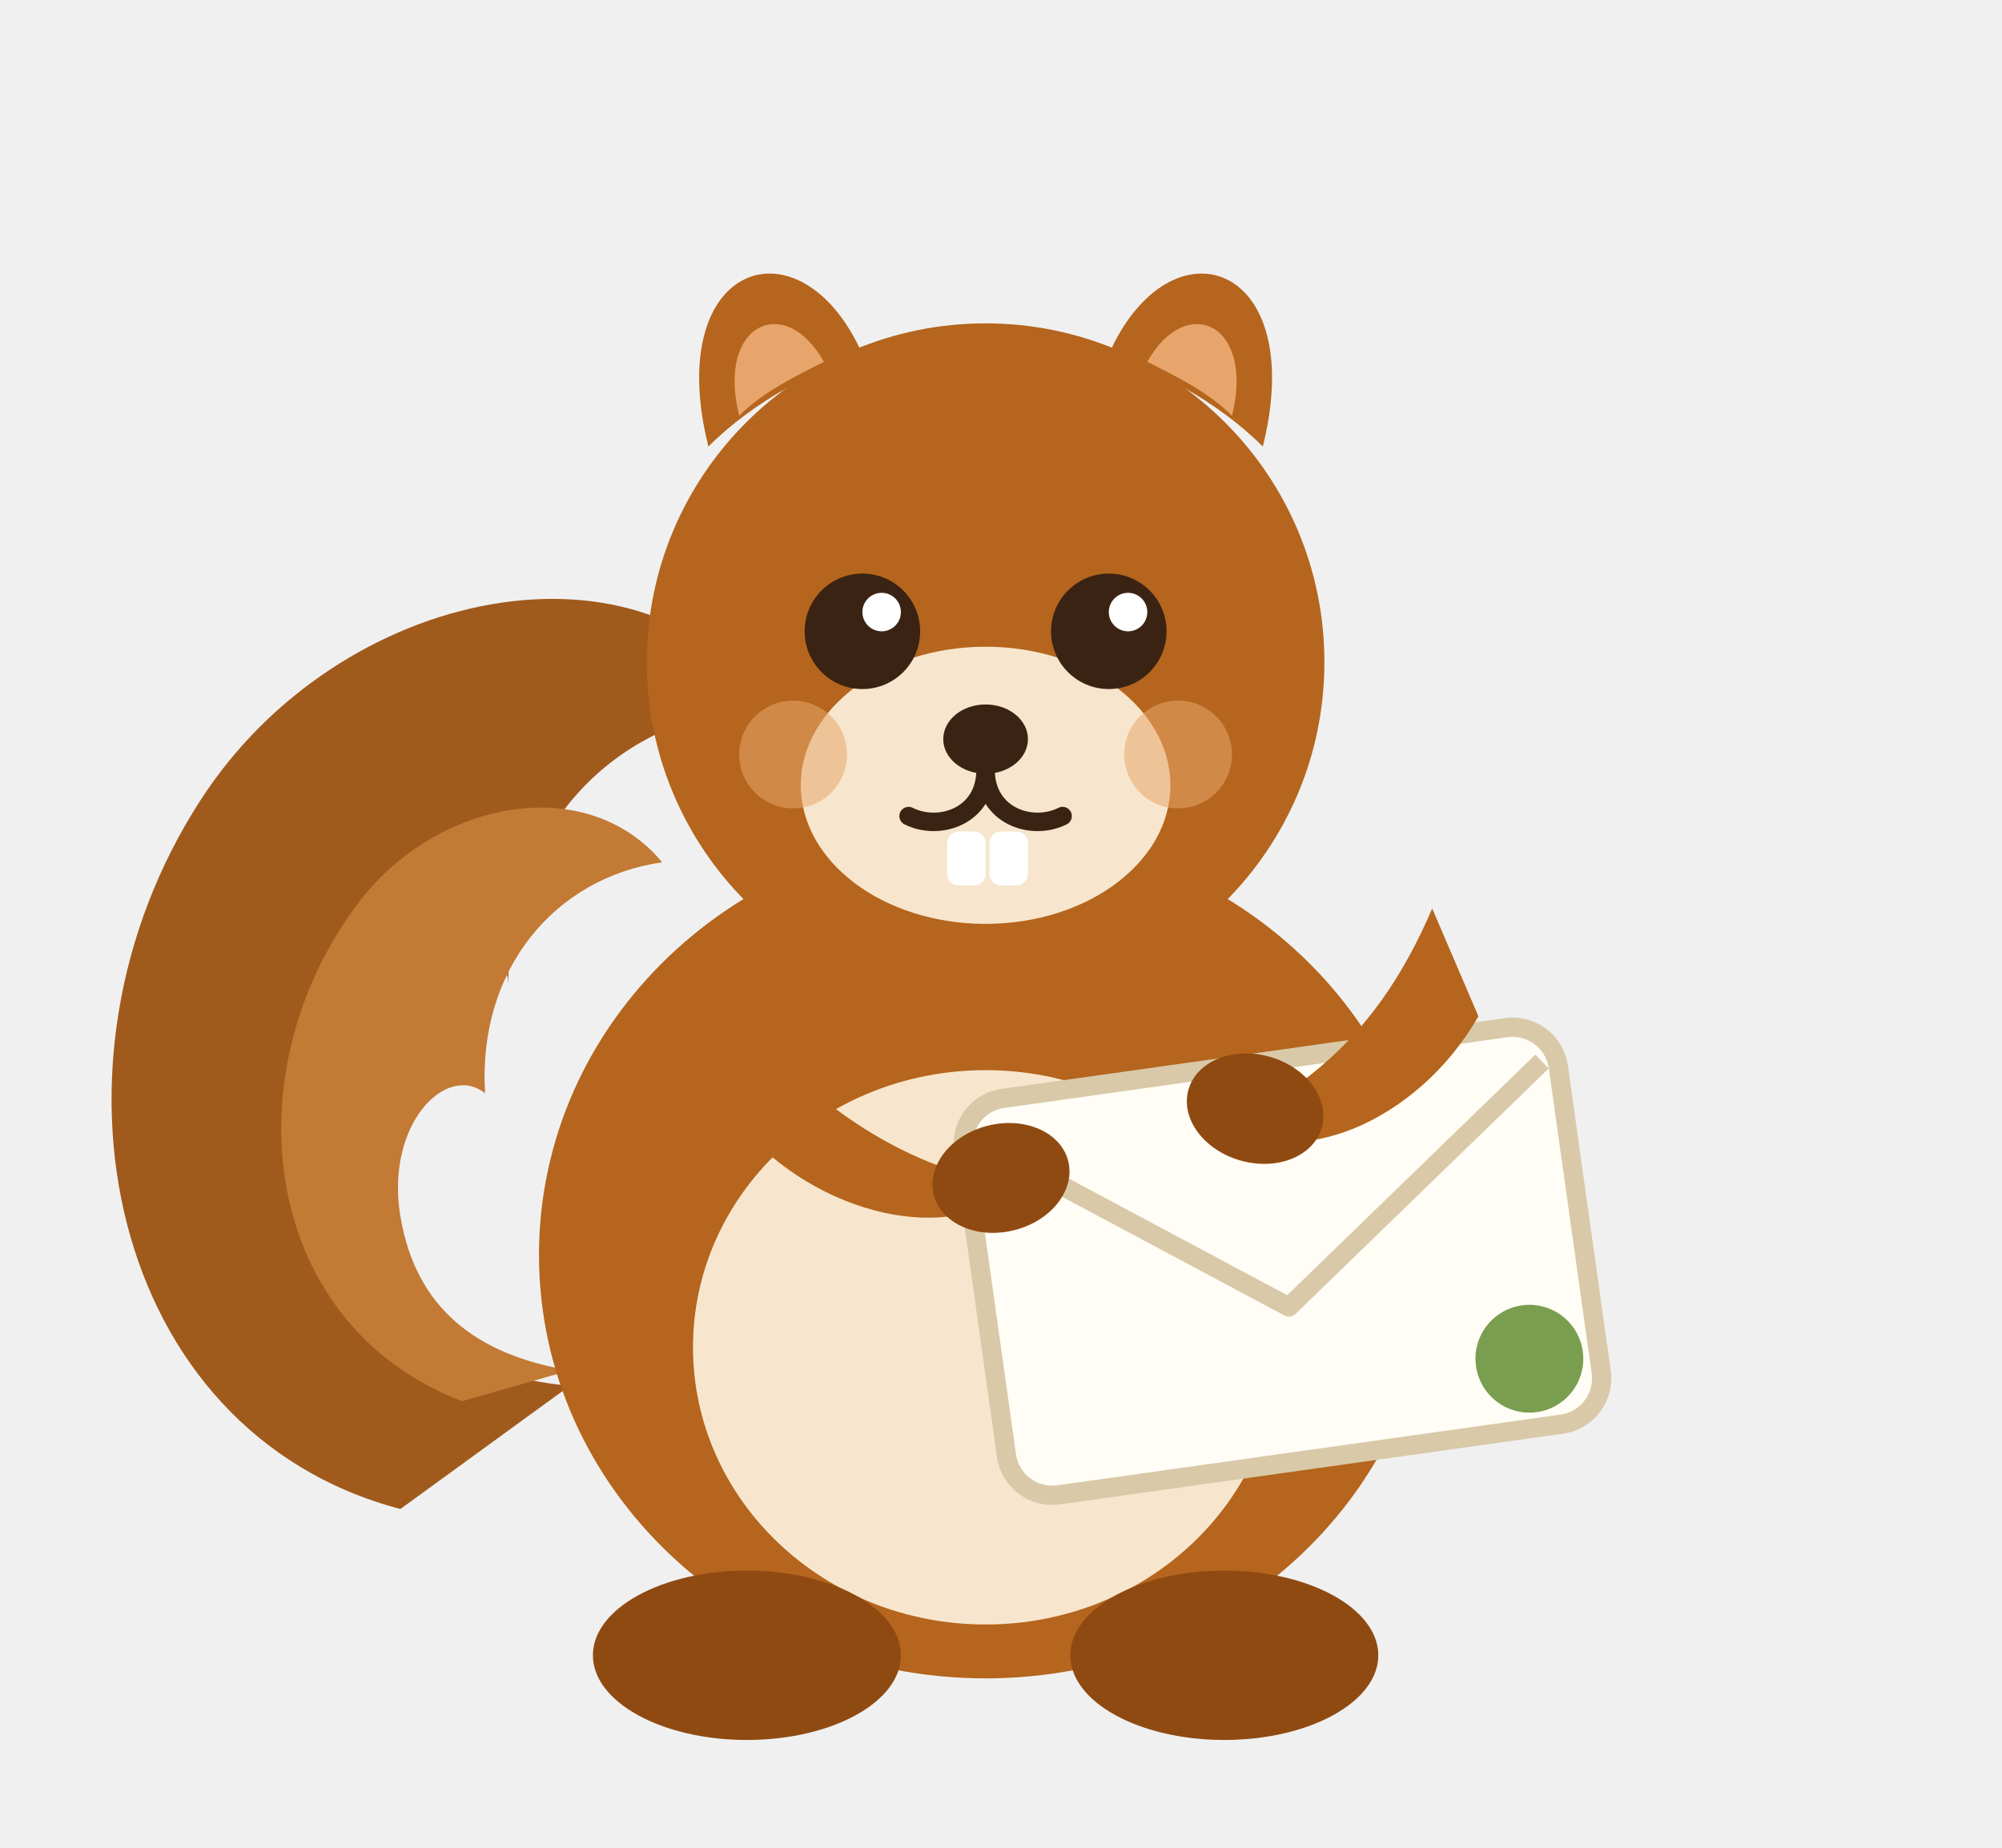
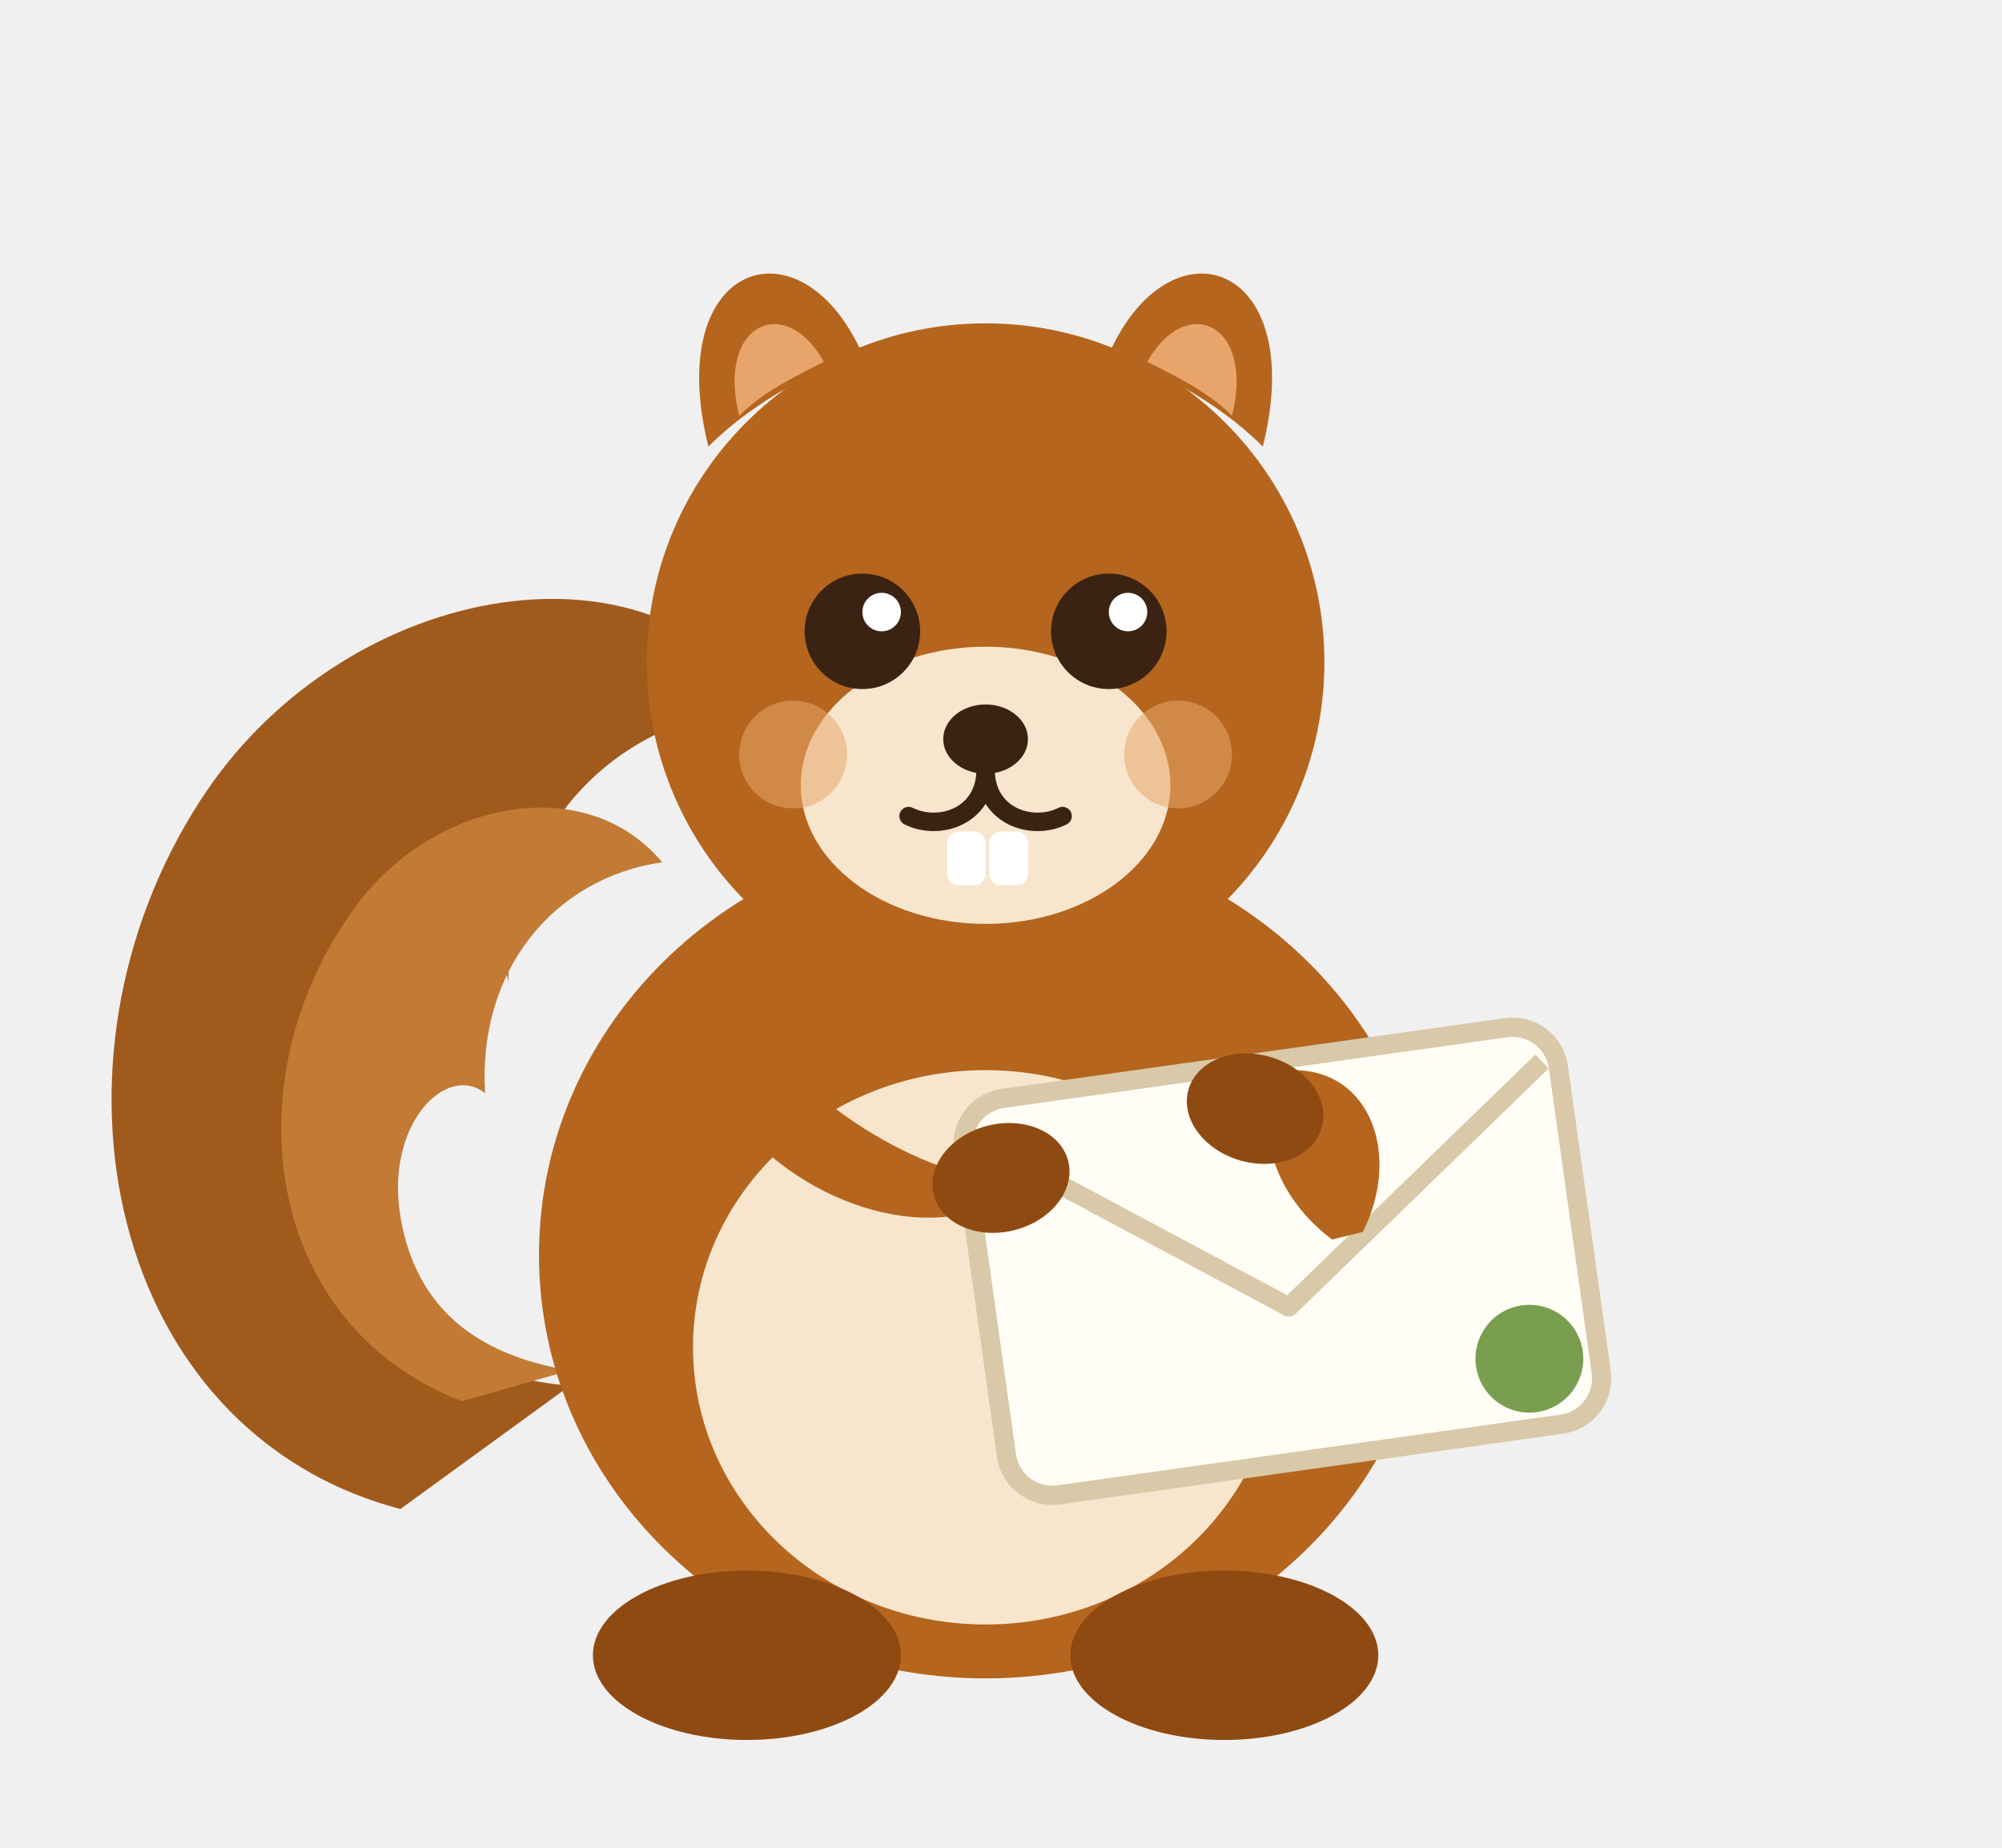
<svg xmlns="http://www.w3.org/2000/svg" viewBox="0 0 260 240" role="img" aria-label="Squirrel holding an envelope">
  <path d="M52 196            C 14 186, 4 138, 26 104            C 44 76, 84 68, 100 92            C 82 92, 66 106, 66 128            C 66 118, 46 122, 42 142            C 38 162, 52 178, 74 180            Z" fill="#a05a1c" />
  <path d="M60 182            C 34 172, 30 140, 46 118            C 56 104, 76 100, 86 112            C 72 114, 62 126, 63 142            C 58 138, 50 146, 52 158            C 54 170, 62 176, 74 178            Z" fill="#c27a35" />
  <ellipse cx="128" cy="163" rx="58" ry="55" fill="#b5651d" />
  <ellipse cx="128" cy="175" rx="38" ry="36" fill="#f7e6cd" />
  <ellipse cx="97" cy="215" rx="20" ry="11" fill="#8f4a12" />
  <ellipse cx="159" cy="215" rx="20" ry="11" fill="#8f4a12" />
  <circle cx="128" cy="86" r="44" fill="#b5651d" />
  <path d="M92 58 C 86 34, 104 28, 112 46 C 106 48, 98 52, 92 58 Z" fill="#b5651d" />
  <path d="M164 58 C 170 34, 152 28, 144 46 C 150 48, 158 52, 164 58 Z" fill="#b5651d" />
  <path d="M96 54 C 93 42, 102 38, 107 47 C 103 49, 99 51, 96 54 Z" fill="#e8a56b" />
  <path d="M160 54 C 163 42, 154 38, 149 47 C 153 49, 157 51, 160 54 Z" fill="#e8a56b" />
  <ellipse cx="128" cy="102" rx="24" ry="18" fill="#f7e6cd" />
  <circle cx="103" cy="98" r="7" fill="#e8a56b" opacity="0.55" />
  <circle cx="153" cy="98" r="7" fill="#e8a56b" opacity="0.55" />
  <circle cx="112" cy="82" r="7.5" fill="#3b2313" />
  <circle cx="144" cy="82" r="7.5" fill="#3b2313" />
  <circle cx="114.5" cy="79.5" r="2.5" fill="#fff" />
  <circle cx="146.5" cy="79.5" r="2.5" fill="#fff" />
  <ellipse cx="128" cy="96" rx="5.5" ry="4.5" fill="#3b2313" />
  <path d="M128 100 C 128 106, 122 108, 118 106 M128 100 C 128 106, 134 108, 138 106" fill="none" stroke="#3b2313" stroke-width="2.4" stroke-linecap="round" />
  <rect x="123" y="108" width="5" height="7" rx="1.5" fill="#fff" />
  <rect x="128.5" y="108" width="5" height="7" rx="1.5" fill="#fff" />
  <g transform="rotate(-8 165 160)">
    <rect x="127" y="138" width="78" height="52" rx="6" fill="#fffdf6" stroke="#d9c9a8" stroke-width="2.5" />
    <path d="M129 143 L 166 170 L 203 143" fill="none" stroke="#d9c9a8" stroke-width="2.5" stroke-linejoin="round" />
    <circle cx="196" cy="181" r="7" fill="#7a9e4f" />
  </g>
  <path d="M96 132 C 106 144, 118 152, 132 154 C 124 162, 106 158, 96 146 Z" fill="#b5651d" />
  <ellipse cx="130" cy="153" rx="9" ry="7" fill="#8f4a12" transform="rotate(-14 130 153)" />
-   <path d="M186 118 C 180 132, 172 140, 160 146 C 168 152, 184 146, 192 132 Z" fill="#b5651d" />
+   <path d="M177 160 C 182 150, 178 139, 168 139 C 162 145, 165 155, 173 161 Z" fill="#b5651d" />
  <ellipse cx="163" cy="144" rx="9" ry="7" fill="#8f4a12" transform="rotate(16 163 144)" />
</svg>
